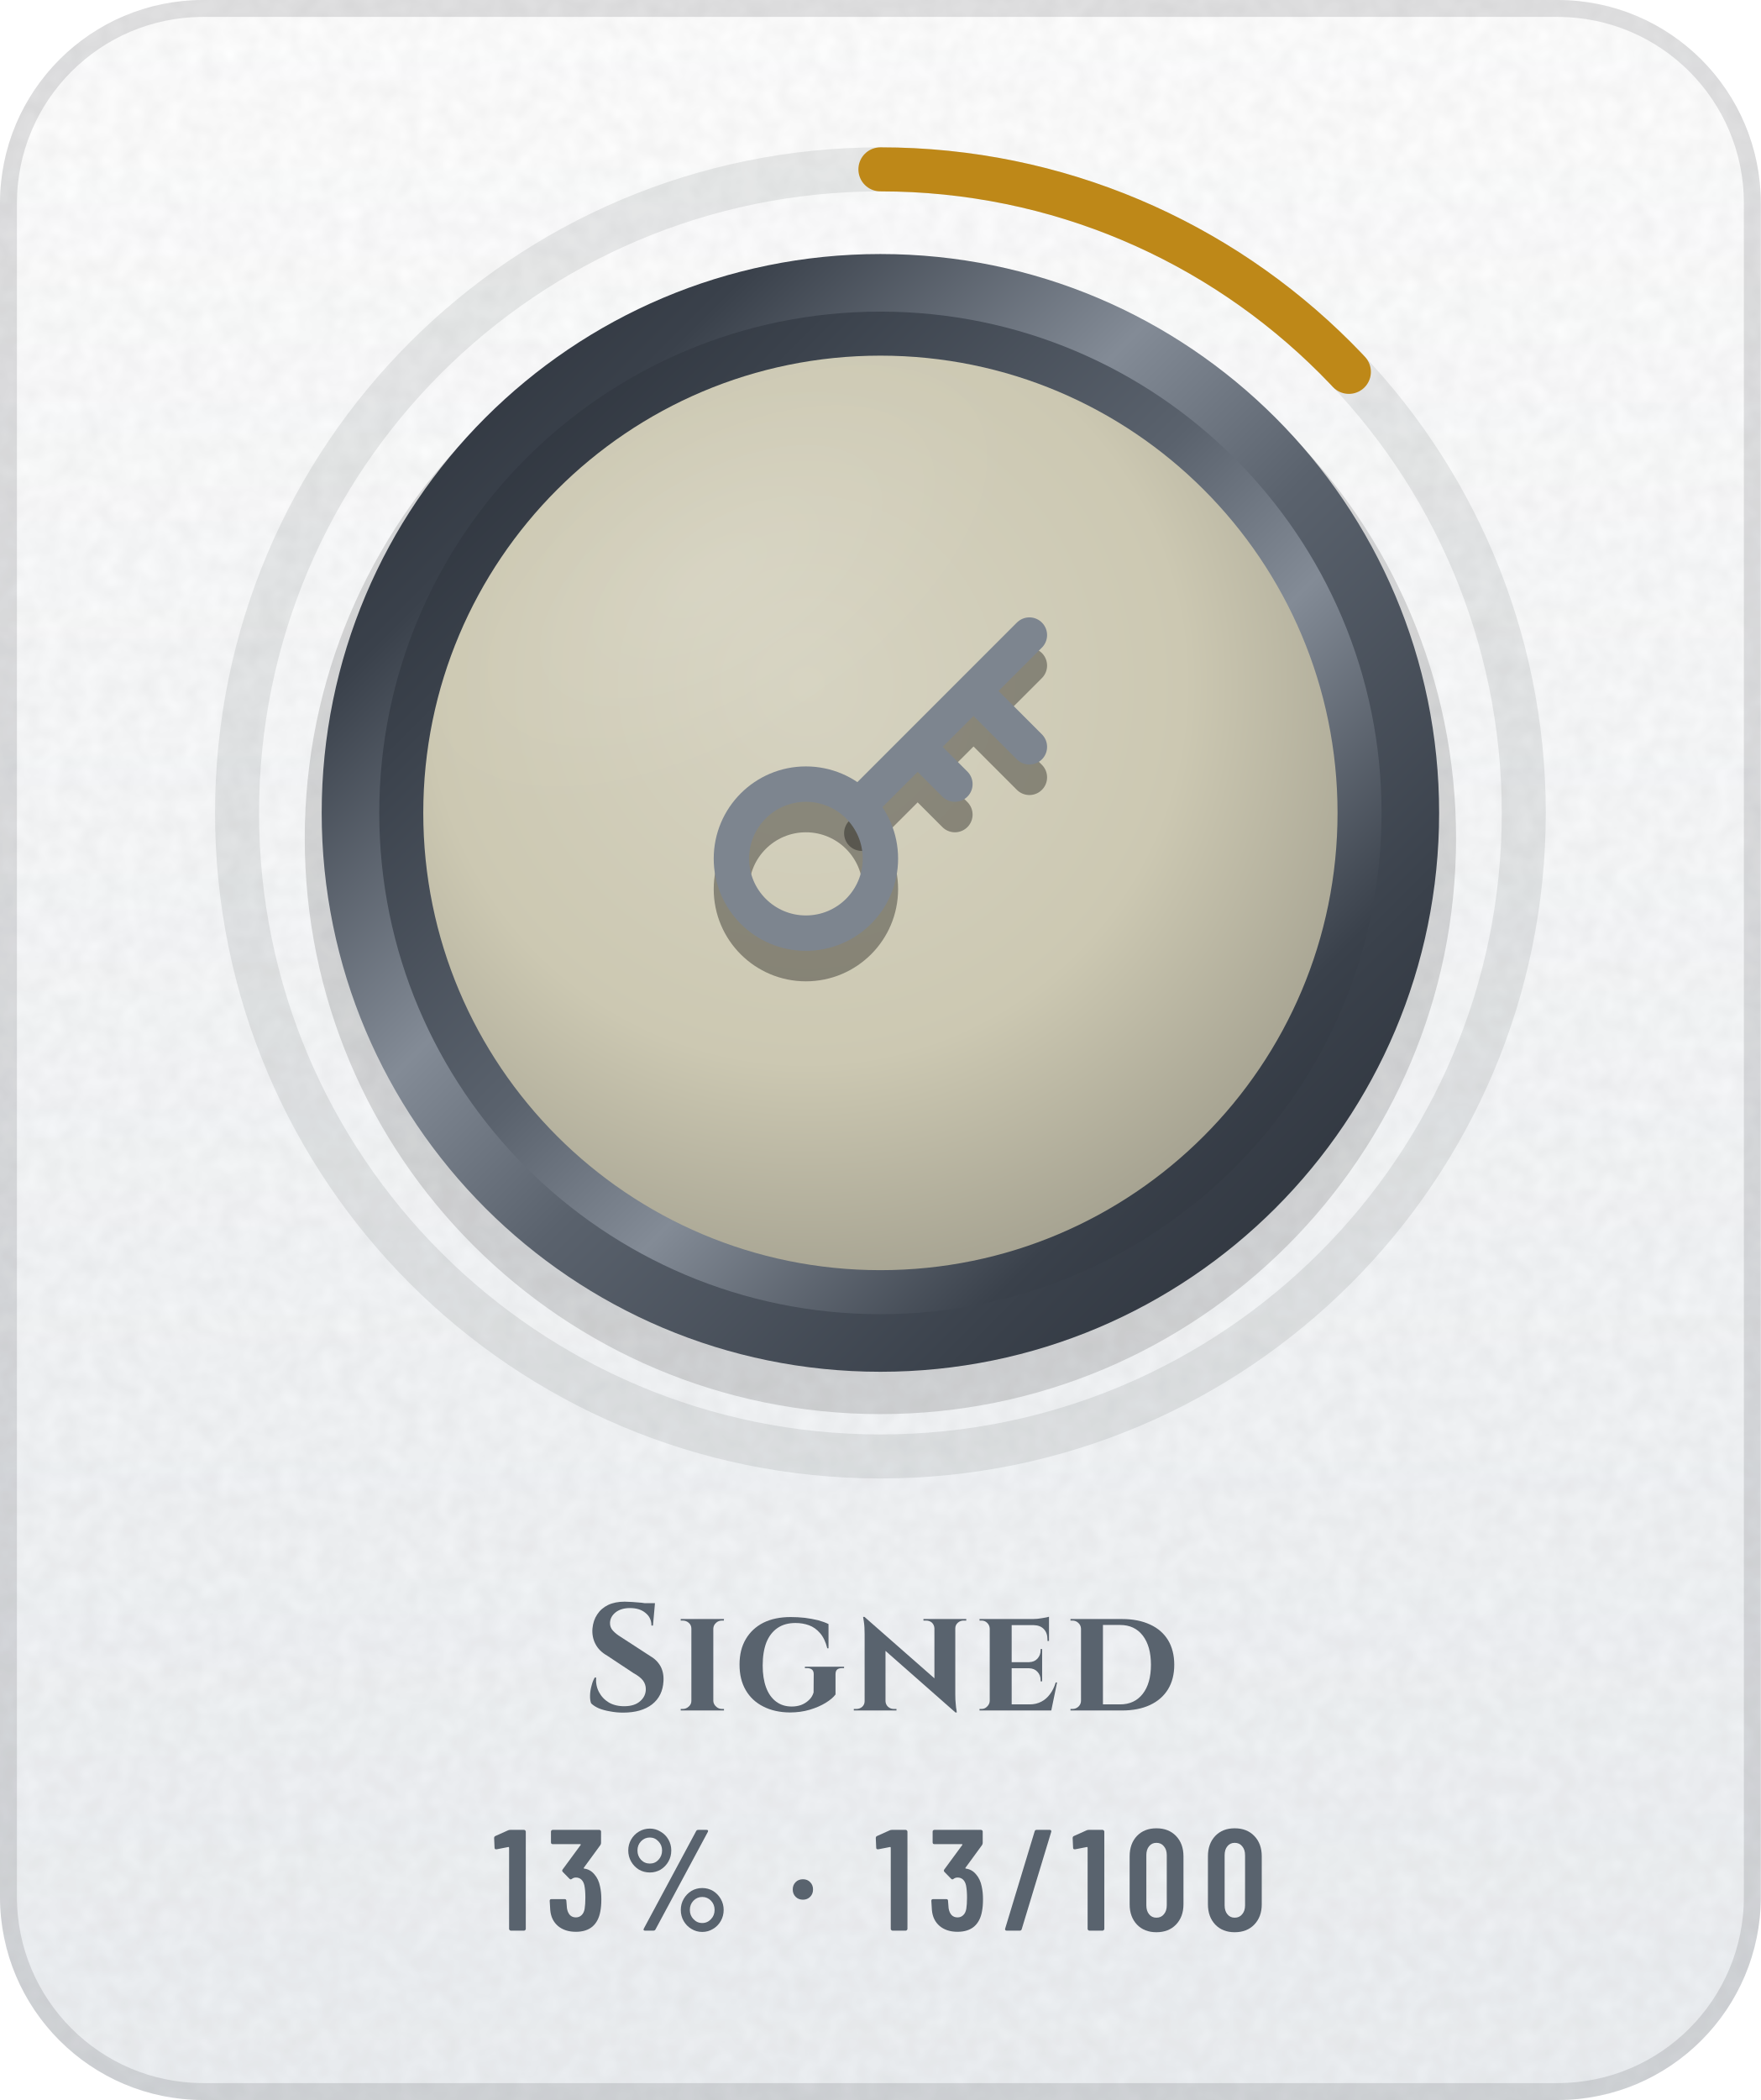
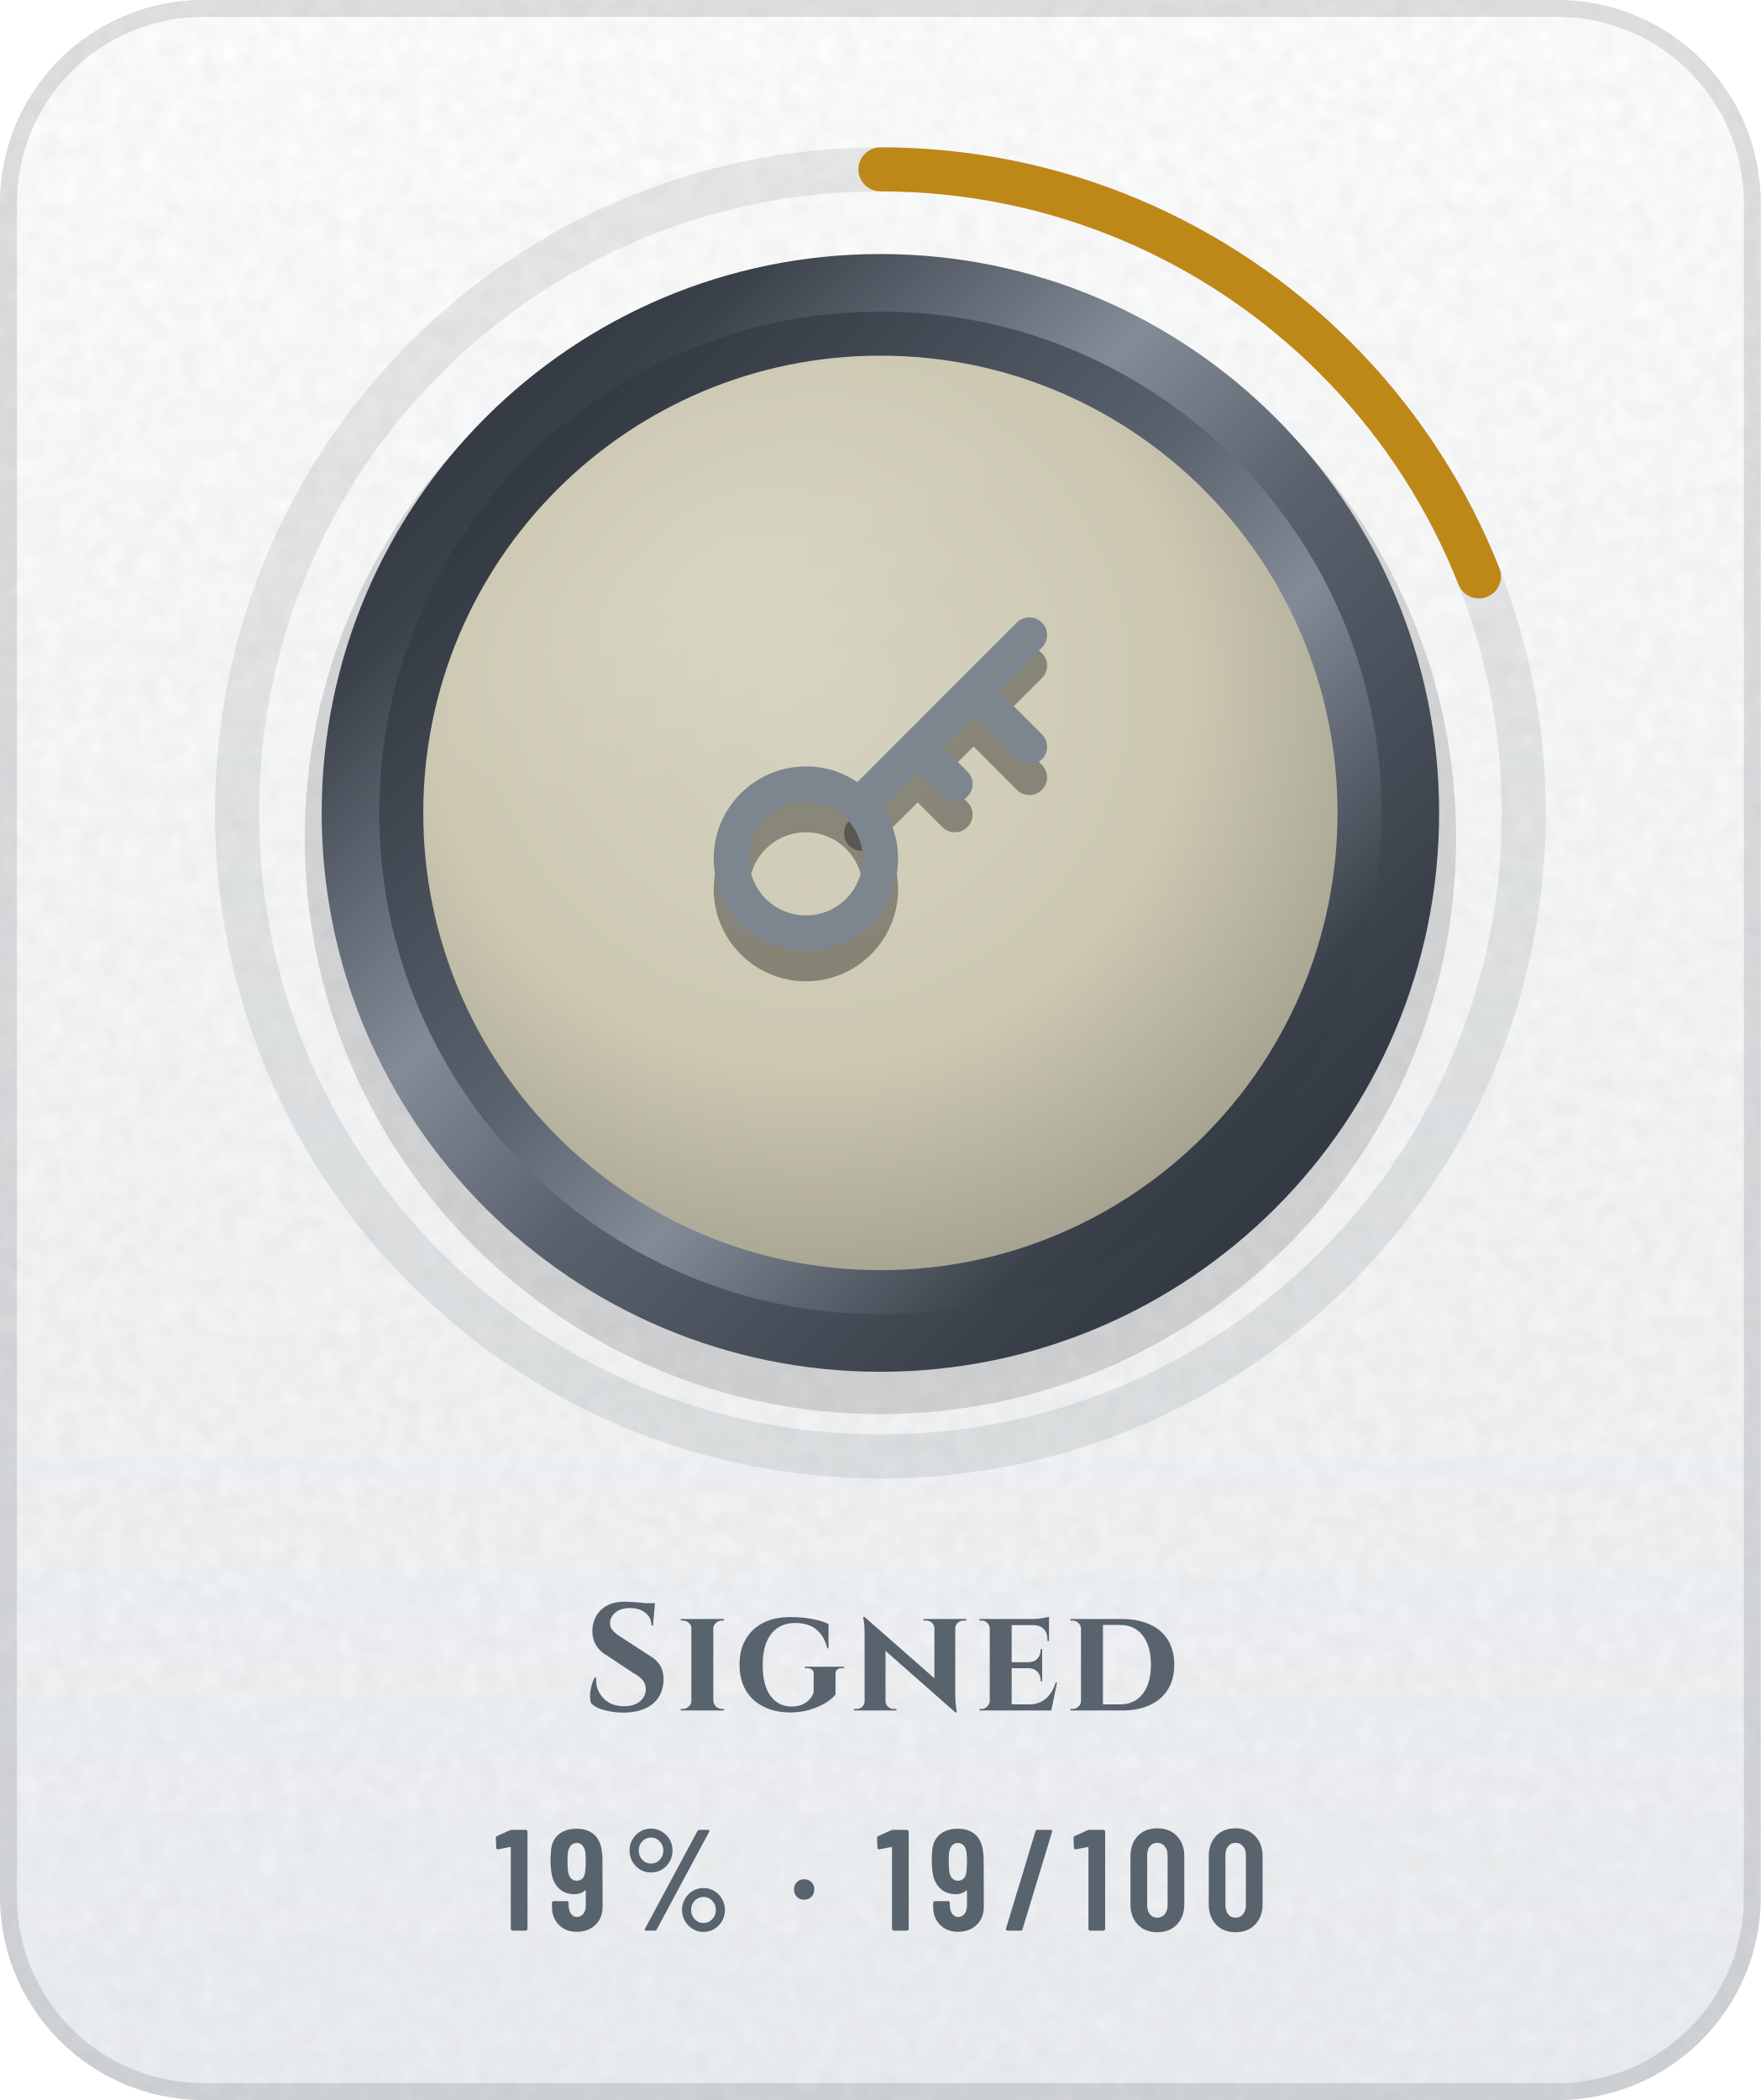
- <svg xmlns="http://www.w3.org/2000/svg" width="104" height="124" viewBox="0 0 104 124" role="img" aria-label="Signed: 13% (13 of 100)">
+ <svg xmlns="http://www.w3.org/2000/svg" width="104" height="124" viewBox="0 0 104 124" role="img" aria-label="Signed: 19% (19 of 100)">
  <defs>
    <linearGradient id="bg" x1="0" y1="0" x2="0" y2="1">
      <stop offset="0" stop-color="#FFFFFF" />
      <stop offset="1" stop-color="#EDF0F3" />
    </linearGradient>
    <clipPath id="card">
      <rect width="104" height="124" rx="12" />
    </clipPath>
    <filter id="grain" x="0" y="0" width="100%" height="100%">
      <feTurbulence type="fractalNoise" baseFrequency=".85" numOctaves="2" stitchTiles="stitch" />
      <feColorMatrix values="0 0 0 0 0 0 0 0 0 0 0 0 0 0 0 0 0 0 .05 0" />
    </filter>
    <radialGradient id="glow" cx=".5" cy=".5" r=".5">
      <stop offset="0" stop-color="#5A626D" stop-opacity="0" />
      <stop offset="1" stop-color="#5A626D" stop-opacity="0" />
    </radialGradient>
    <linearGradient id="mh" x1="0" y1="0" x2="1" y2="0">
      <stop offset="0" stop-color="#252A32" />
      <stop offset="0.2" stop-color="#3A414B" />
      <stop offset="0.4" stop-color="#838B96" />
      <stop offset="0.54" stop-color="#5A626D" />
      <stop offset="0.78" stop-color="#3A414B" />
      <stop offset="1" stop-color="#252A32" />
    </linearGradient>
    <linearGradient id="md" x1="0" y1="0" x2="1" y2="1">
      <stop offset="0" stop-color="#252A32" />
      <stop offset="0.2" stop-color="#3A414B" />
      <stop offset="0.4" stop-color="#838B96" />
      <stop offset="0.54" stop-color="#5A626D" />
      <stop offset="0.78" stop-color="#3A414B" />
      <stop offset="1" stop-color="#252A32" />
    </linearGradient>
    <linearGradient id="mdr" x1="1" y1="1" x2="0" y2="0">
      <stop offset="0" stop-color="#252A32" />
      <stop offset="0.2" stop-color="#3A414B" />
      <stop offset="0.4" stop-color="#838B96" />
      <stop offset="0.54" stop-color="#5A626D" />
      <stop offset="0.78" stop-color="#3A414B" />
      <stop offset="1" stop-color="#252A32" />
    </linearGradient>
    <linearGradient id="dia" x1="0" y1="0" x2="1" y2="0">
      <stop offset="0" stop-color="#2F7DD1" />
      <stop offset=".5" stop-color="#7B61E0" />
      <stop offset="1" stop-color="#C2449A" />
    </linearGradient>
    <linearGradient id="pb" x1="0" y1="0" x2="1" y2="0">
      <stop offset="0" stop-color="#8F5125" />
      <stop offset="1" stop-color="#CC8850" />
    </linearGradient>
    <linearGradient id="shg" x1="0" y1="0" x2="1" y2="0">
      <stop offset="0" stop-color="#FFFFFF" stop-opacity="0" />
      <stop offset=".5" stop-color="#FFFFFF" stop-opacity=".6" />
      <stop offset="1" stop-color="#FFFFFF" stop-opacity="0" />
    </linearGradient>
    <radialGradient id="en" cx=".42" cy=".36" r=".75">
      <stop offset="0" stop-color="#D6D3C1" />
      <stop offset=".55" stop-color="#CCC8B2" />
      <stop offset="1" stop-color="#999686" />
    </radialGradient>
    <linearGradient id="ig" gradientUnits="userSpaceOnUse" x1="0" y1="34" x2="0" y2="62">
      <stop offset="0" stop-color="#7D858F" />
      <stop offset="1" stop-color="#4E5661" />
    </linearGradient>
    <radialGradient id="gl" cx=".5" cy=".5" r=".5">
      <stop offset="0" stop-color="#FFFFFF" stop-opacity=".45" />
      <stop offset="1" stop-color="#FFFFFF" stop-opacity="0" />
    </radialGradient>
    <clipPath id="fc">
      <circle cx="52" cy="48" r="27" />
    </clipPath>
  </defs>
  <g clip-path="url(#card)">
    <rect width="104" height="124" fill="url(#bg)" />
    <rect width="104" height="124" filter="url(#grain)" />
  </g>
  <rect x=".5" y=".5" width="103" height="123" rx="11.5" fill="none" stroke="#1F2328" stroke-opacity=".13" />
  <circle cx="52" cy="48" r="48" fill="url(#glow)" />
  <circle cx="52" cy="48" r="38" fill="none" stroke="#1F2328" stroke-opacity=".09" stroke-width="2.6" />
-   <circle cx="52" cy="48" r="38" fill="none" stroke="#BE8818" stroke-width="2.6" stroke-linecap="round" stroke-dasharray="31 238.8" transform="rotate(-90 52 48)" />
+   <circle cx="52" cy="48" r="38" fill="none" stroke="#BE8818" stroke-width="2.6" stroke-linecap="round" stroke-dasharray="45.4 238.8" transform="rotate(-90 52 48)" />
  <circle cx="52" cy="49.5" r="34" fill="#000000" fill-opacity=".14" />
  <circle cx="52" cy="48" r="33" fill="url(#md)" />
  <circle cx="52" cy="48" r="29.6" fill="url(#mdr)" />
  <circle cx="52" cy="48" r="27" fill="url(#en)" />
  <g transform="translate(38.8 36) scale(1.1)" fill="none" stroke="#000000" stroke-width="1.9" stroke-linecap="round" stroke-linejoin="round" stroke-opacity=".35">
    <circle cx="8" cy="15" r="4" />
    <path d="M11 12l9-9M17 6l3 3M14 9l2 2" />
  </g>
  <g transform="translate(38.8 34.2) scale(1.1)" fill="none" stroke="url(#ig)" stroke-width="1.9" stroke-linecap="round" stroke-linejoin="round">
    <circle cx="8" cy="15" r="4" />
    <path d="M11 12l9-9M17 6l3 3M14 9l2 2" />
  </g>
  <g clip-path="url(#fc)">
    <ellipse cx="42" cy="34" rx="20" ry="10" transform="rotate(-32 42 34)" fill="url(#gl)" opacity=".25" />
  </g>
  <g transform="translate(34.4 101) scale(0.009 -0.009)" fill="#59636E">
    <use href="#s83" x="0" />
    <use href="#s105" x="611" />
    <use href="#s103" x="997" />
    <use href="#s110" x="1760" />
    <use href="#s101" x="2572" />
    <use href="#s100" x="3170" />
  </g>
-   <g transform="translate(29.1 114) scale(0.0085 -0.0085)" fill="#59636E">
+   <g transform="translate(29.2 114) scale(0.0085 -0.0085)" fill="#59636E">
    <use href="#m49" x="0" />
-     <use href="#m51" x="368" />
-     <use href="#m37" x="888" />
-     <use href="#m183" x="2048" />
-     <use href="#m49" x="2652" />
-     <use href="#m51" x="3020" />
-     <use href="#m47" x="3540" />
-     <use href="#m49" x="4020" />
-     <use href="#m48" x="4388" />
-     <use href="#m48" x="4932" />
+     <use href="#m57" x="368" />
+     <use href="#m37" x="885" />
+     <use href="#m183" x="2045" />
+     <use href="#m49" x="2649" />
+     <use href="#m57" x="3017" />
+     <use href="#m47" x="3534" />
+     <use href="#m49" x="4014" />
+     <use href="#m48" x="4382" />
+     <use href="#m48" x="4926" />
  </g>
  <defs>
    <path id="m37" d="M54 557Q54 598 74 633Q94 668 128 688Q163 709 204 709Q244 709 278 688Q313 668 333 633Q353 598 353 557Q353 515 333 480Q313 445 279 424Q245 404 204 404Q163 404 128 424Q94 445 74 480Q54 515 54 557ZM162 14 526 692Q530 700 541 700H599Q606 700 608 696Q610 692 607 686L243 8Q239 0 228 0H170Q163 0 161 4Q159 8 162 14ZM289 557Q289 594 264 620Q239 647 204 647Q168 647 143 621Q118 595 118 557Q118 519 143 492Q168 466 204 466Q240 466 264 492Q289 519 289 557ZM419 144Q419 185 439 220Q459 255 493 276Q527 296 568 296Q609 296 643 276Q677 255 697 220Q717 185 717 144Q717 102 697 67Q677 32 643 12Q609 -9 568 -9Q527 -9 493 12Q459 32 439 67Q419 102 419 144ZM654 144Q654 182 629 208Q604 234 568 234Q532 234 507 208Q482 182 482 144Q482 106 507 80Q532 53 568 53Q604 53 629 80Q654 106 654 144Z" />
    <path id="m47" d="M21 14 226 690Q229 700 239 700H331Q337 700 340 696Q343 692 341 686L136 10Q133 0 123 0H31Q25 0 22 4Q19 8 21 14Z" />
    <path id="m48" d="M38 183V517Q38 604 89 658Q140 711 224 711Q309 711 360 658Q412 604 412 517V183Q412 96 360 42Q309 -11 224 -11Q140 -11 89 42Q38 96 38 183ZM296 176V524Q296 563 276 586Q257 610 224 610Q192 610 173 586Q154 563 154 524V176Q154 137 173 114Q192 90 224 90Q257 90 276 114Q296 137 296 176Z" />
    <path id="m49" d="M122 700H218Q223 700 226 696Q230 693 230 688V12Q230 7 226 4Q223 0 218 0H126Q121 0 118 4Q114 7 114 12V576Q114 578 112 580Q111 582 109 581L27 565H24Q13 565 13 576L10 643Q10 653 18 657L107 697Q114 700 122 700Z" />
-     <path id="m51" d="M387 218Q387 169 380 134Q368 66 326 29Q283 -8 210 -8Q134 -8 86 32Q38 73 32 143Q30 165 28 207Q28 219 40 219H132Q144 219 144 207Q146 173 148 156Q153 125 169 108Q185 92 210 92Q234 92 250 108Q266 123 271 152Q276 182 276 230Q276 281 269 315Q263 341 248 355Q233 369 210 369Q195 369 183 360Q177 356 174 356Q172 356 166 360L119 408Q115 412 115 417Q115 421 118 425L243 595Q245 597 244 599Q242 601 239 601H49Q44 601 40 604Q37 608 37 613V688Q37 693 40 696Q44 700 49 700H373Q378 700 382 696Q385 693 385 688V609Q385 602 380 594L266 438Q262 432 268 431Q309 426 338 392Q368 358 378 307Q387 267 387 218Z" />
+     <path id="m57" d="M384 168Q384 87 334 40Q285 -8 204 -8Q128 -8 80 40Q32 88 32 168V193Q32 198 36 202Q39 205 44 205H136Q141 205 144 202Q148 198 148 193V174Q148 140 164 118Q181 95 204 95Q232 95 250 117Q267 139 267 174V276Q267 279 265 280Q263 281 261 279Q232 253 189 253Q120 253 77 297Q34 341 27 414Q22 447 22 484Q22 518 25 549Q29 625 76 666Q124 708 203 708Q276 708 322 670Q368 631 378 556Q383 526 383 493ZM267 476Q267 506 264 543Q253 609 204 609Q179 609 163 591Q147 573 142 540Q140 516 140 476Q140 439 145 405Q150 377 166 362Q181 347 204 347Q228 347 244 362Q259 378 263 408Q267 443 267 476Z" />
    <path id="m183" d="M37 286Q37 317 57 337Q77 357 108 357Q139 357 158 337Q178 317 178 286Q178 255 158 235Q138 215 108 215Q77 215 57 235Q37 255 37 286Z" />
    <path id="s83" d="M277 714Q297 714 326 712Q356 710 388 707Q399 705 409 704H476L475 692Q475 692 475 692L463 557H453Q453 609 414 640Q376 672 312 672Q254 672 218 644Q183 616 181 576Q180 546 200 524Q220 502 251 483L442 359Q488 333 512 291Q535 249 532 193Q527 95 457 40Q387 -14 267 -14Q223 -14 182 -6Q140 1 108 14Q76 28 57 47Q49 69 50 100Q51 131 60 163Q68 195 81 216H90Q86 165 108 122Q131 78 174 52Q218 27 278 28Q344 29 380 62Q416 94 416 140Q416 171 398 196Q379 221 337 244L162 360Q109 390 85 437Q61 484 66 539Q71 591 97 630Q123 670 168 692Q214 714 277 714Z" />
    <path id="s100" d="M371 600Q478 600 555 564Q632 529 673 462Q714 394 714 300Q714 206 673 139Q632 72 555 36Q478 0 371 0H33V10H46Q69 10 86 26Q102 42 102 64V537Q101 560 84 575Q68 590 45 590H33V600ZM246 561V40H359Q453 40 507 109Q561 178 561 300Q561 422 507 492Q453 561 359 561Z" />
    <path id="s101" d="M543 184 505 0H34V10H47Q69 10 84 26Q100 41 101 63V537Q100 560 84 575Q69 590 47 590H34V600H385Q414 600 446 606Q478 611 490 615V456H480V465Q480 509 456 534Q433 559 389 560H245V317H359Q394 318 414 340Q435 363 435 396V403H445V191H435V199Q435 232 414 254Q394 276 359 277H245V40H363Q406 40 440 58Q473 75 497 108Q521 140 534 184Z" />
    <path id="s103" d="M370 613Q416 613 462 608Q509 602 550 592Q590 581 618 567V408H610Q594 472 562 508Q531 544 490 559Q449 574 401 574Q331 574 283 541Q235 508 210 446Q186 383 186 295Q186 212 208 152Q230 92 273 59Q316 26 377 26Q409 26 438 36Q467 47 489 68Q511 88 520 118L521 238Q521 258 510 268Q498 278 477 278H463V287H720V278H707Q683 278 672 266Q664 256 664 238V105Q643 77 599 50Q555 23 495 5Q435 -13 364 -13Q264 -12 190 26Q116 63 75 133Q34 203 34 301Q34 399 75 468Q116 538 191 576Q266 613 370 613Z" />
    <path id="s105" d="M104 63V537Q104 560 87 575Q70 590 46 590H34V600H318L317 590H306Q282 590 266 575Q249 560 248 537V63Q249 41 266 26Q282 10 306 10H318V0H34V10H47Q70 10 87 26Q104 41 104 63Z" />
    <path id="s110" d="M91 614 550 211V539Q549 561 534 576Q518 590 495 590H478V600H759V590H742Q720 590 704 576Q687 561 687 539V104Q687 69 690 42Q692 16 695 2L697 -13H688L229 391V61Q230 39 246 24Q262 10 284 10H301V0H21V10H37Q60 10 76 24Q92 39 92 61V500Q92 551 87 583L82 614Z" />
  </defs>
</svg>
